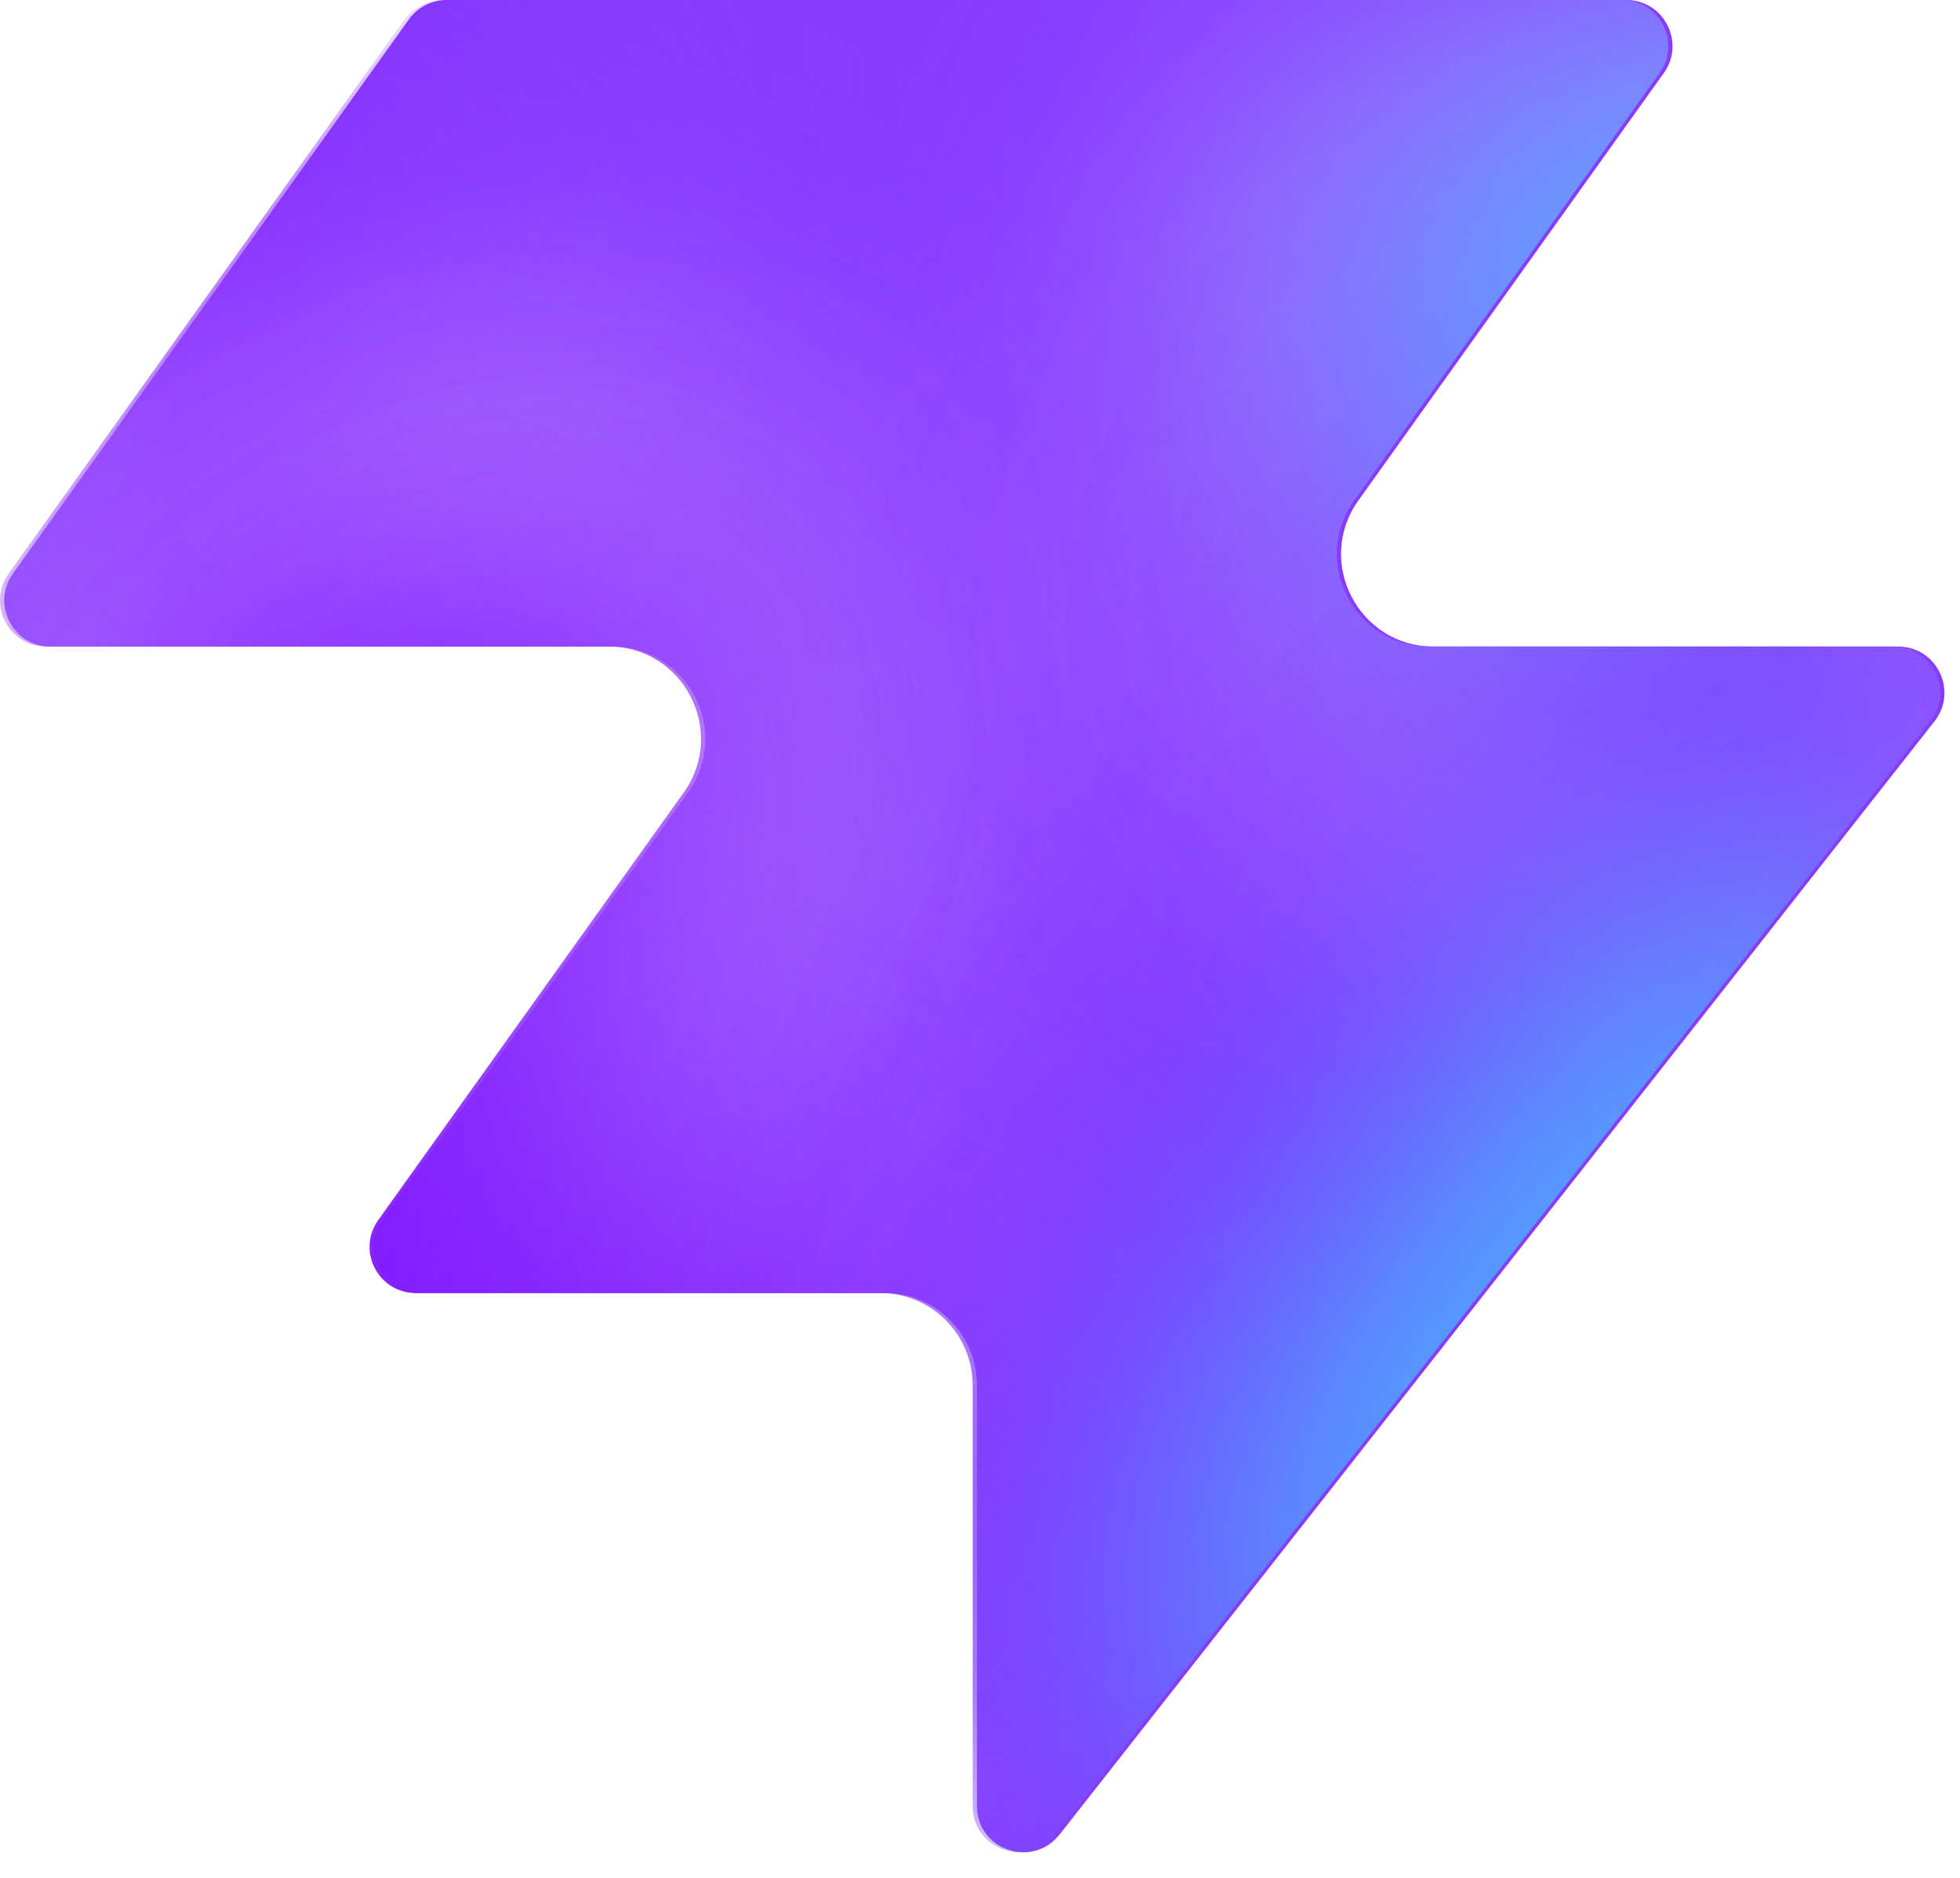
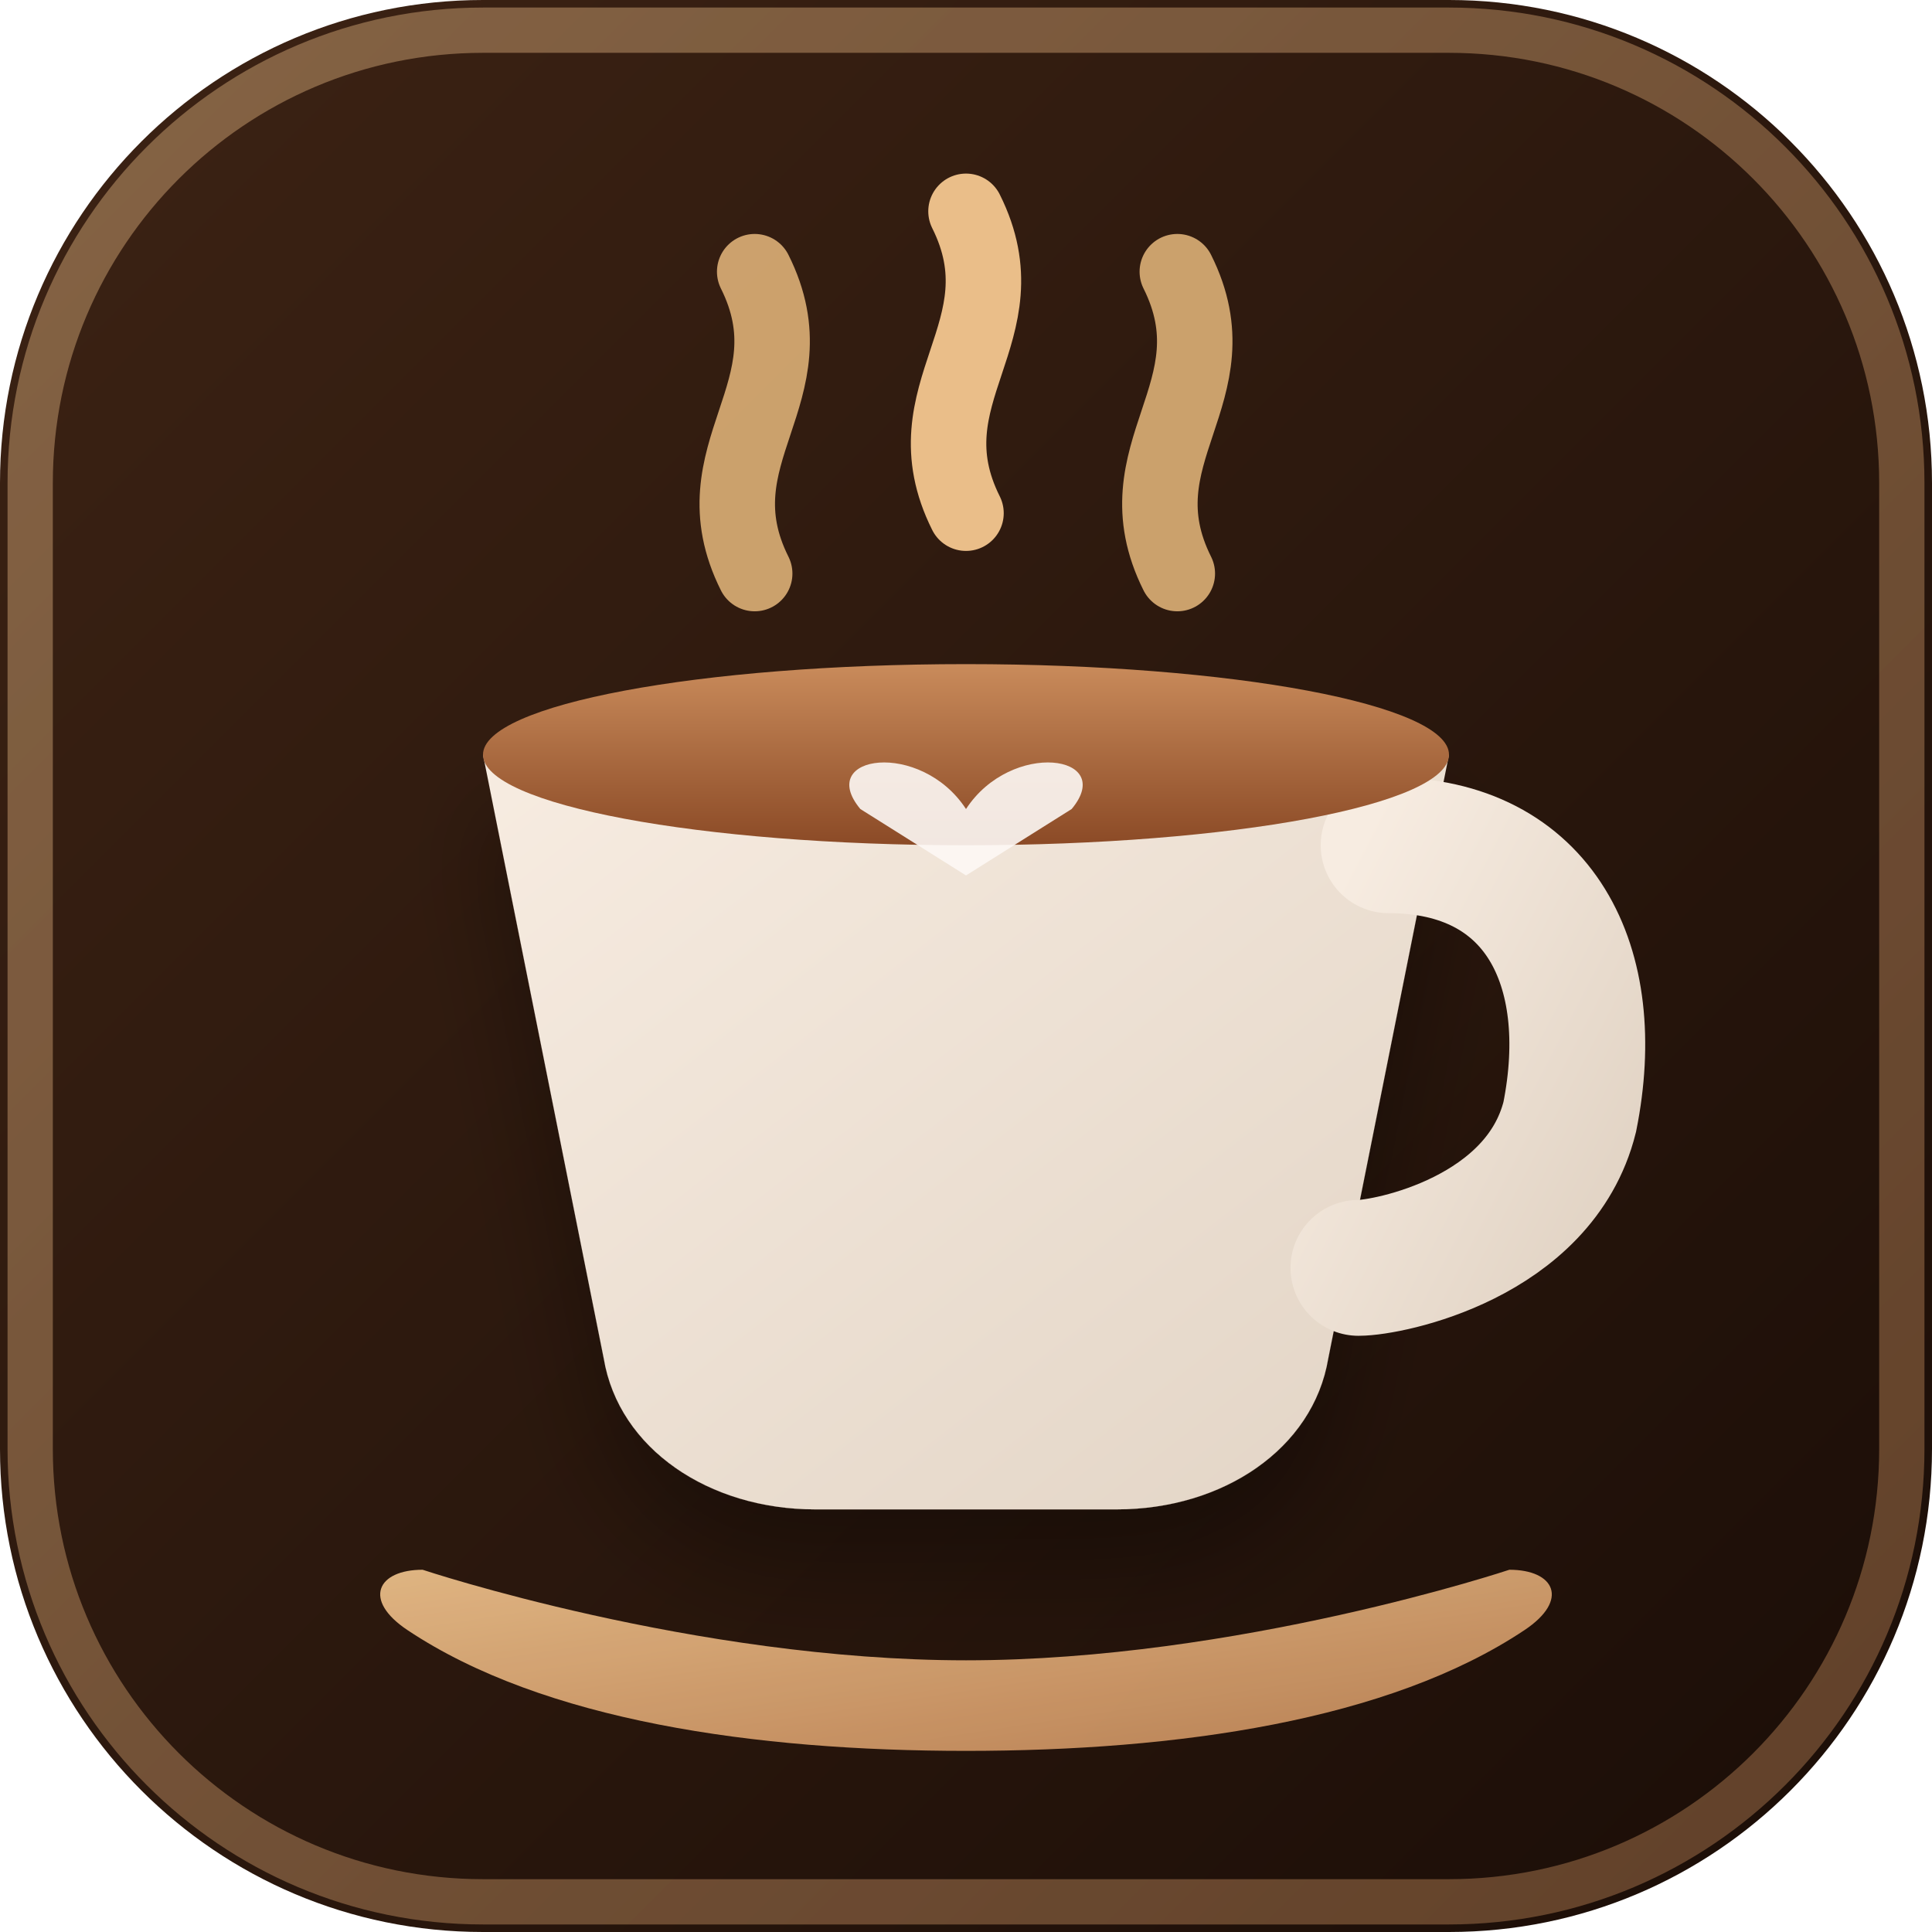
- <svg xmlns="http://www.w3.org/2000/svg" width="48" height="46" fill="none" viewBox="0 0 48 46">
-   <path fill="#863bff" d="M25.946 44.938c-.664.845-2.021.375-2.021-.698V33.937a2.26 2.26 0 0 0-2.262-2.262H10.287c-.92 0-1.456-1.04-.92-1.788l7.48-10.471c1.07-1.497 0-3.578-1.842-3.578H1.237c-.92 0-1.456-1.04-.92-1.788L10.013.474c.214-.297.556-.474.92-.474h28.894c.92 0 1.456 1.04.92 1.788l-7.48 10.471c-1.07 1.498 0 3.579 1.842 3.579h11.377c.943 0 1.473 1.088.89 1.83L25.947 44.94z" style="fill:#863bff;fill:color(display-p3 .525 .23 1);fill-opacity:1" />
-   <mask id="a" width="48" height="46" x="0" y="0" maskUnits="userSpaceOnUse" style="mask-type:alpha">
-     <path fill="#000" d="M25.842 44.938c-.664.844-2.021.375-2.021-.698V33.937a2.26 2.26 0 0 0-2.262-2.262H10.183c-.92 0-1.456-1.04-.92-1.788l7.48-10.471c1.07-1.498 0-3.579-1.842-3.579H1.133c-.92 0-1.456-1.04-.92-1.787L9.91.473c.214-.297.556-.474.92-.474h28.894c.92 0 1.456 1.04.92 1.788l-7.48 10.471c-1.07 1.498 0 3.578 1.842 3.578h11.377c.943 0 1.473 1.088.89 1.832L25.843 44.94z" style="fill:#000;fill-opacity:1" />
-   </mask>
-   <g mask="url(#a)">
-     <g filter="url(#b)">
-       <ellipse cx="5.508" cy="14.704" fill="#ede6ff" rx="5.508" ry="14.704" style="fill:#ede6ff;fill:color(display-p3 .927 .903 1);fill-opacity:1" transform="matrix(.00324 1 1 -.00324 -4.47 31.516)" />
-     </g>
-     <g filter="url(#c)">
-       <ellipse cx="10.399" cy="29.851" fill="#ede6ff" rx="10.399" ry="29.851" style="fill:#ede6ff;fill:color(display-p3 .927 .903 1);fill-opacity:1" transform="matrix(.00324 1 1 -.00324 -39.328 7.883)" />
-     </g>
-     <g filter="url(#d)">
-       <ellipse cx="5.508" cy="30.487" fill="#7e14ff" rx="5.508" ry="30.487" style="fill:#7e14ff;fill:color(display-p3 .492 .077 1);fill-opacity:1" transform="rotate(89.814 -25.913 -14.639)scale(1 -1)" />
-     </g>
-     <g filter="url(#e)">
-       <ellipse cx="5.508" cy="30.599" fill="#7e14ff" rx="5.508" ry="30.599" style="fill:#7e14ff;fill:color(display-p3 .492 .077 1);fill-opacity:1" transform="rotate(89.814 -32.644 -3.334)scale(1 -1)" />
-     </g>
-     <g filter="url(#f)">
-       <ellipse cx="5.508" cy="30.599" fill="#7e14ff" rx="5.508" ry="30.599" style="fill:#7e14ff;fill:color(display-p3 .492 .077 1);fill-opacity:1" transform="matrix(.00324 1 1 -.00324 -34.34 30.47)" />
-     </g>
-     <g filter="url(#g)">
-       <ellipse cx="14.072" cy="22.078" fill="#ede6ff" rx="14.072" ry="22.078" style="fill:#ede6ff;fill:color(display-p3 .927 .903 1);fill-opacity:1" transform="rotate(93.35 24.506 48.493)scale(-1 1)" />
-     </g>
-     <g filter="url(#h)">
-       <ellipse cx="3.47" cy="21.501" fill="#7e14ff" rx="3.47" ry="21.501" style="fill:#7e14ff;fill:color(display-p3 .492 .077 1);fill-opacity:1" transform="rotate(89.009 28.708 47.59)scale(-1 1)" />
-     </g>
-     <g filter="url(#i)">
-       <ellipse cx="3.47" cy="21.501" fill="#7e14ff" rx="3.47" ry="21.501" style="fill:#7e14ff;fill:color(display-p3 .492 .077 1);fill-opacity:1" transform="rotate(89.009 28.708 47.59)scale(-1 1)" />
-     </g>
-     <g filter="url(#j)">
-       <ellipse cx=".387" cy="8.972" fill="#7e14ff" rx="4.407" ry="29.108" style="fill:#7e14ff;fill:color(display-p3 .492 .077 1);fill-opacity:1" transform="rotate(39.51 .387 8.972)" />
-     </g>
-     <g filter="url(#k)">
-       <ellipse cx="47.523" cy="-6.092" fill="#7e14ff" rx="4.407" ry="29.108" style="fill:#7e14ff;fill:color(display-p3 .492 .077 1);fill-opacity:1" transform="rotate(37.892 47.523 -6.092)" />
-     </g>
-     <g filter="url(#l)">
-       <ellipse cx="41.412" cy="6.333" fill="#47bfff" rx="5.971" ry="9.665" style="fill:#47bfff;fill:color(display-p3 .28 .748 1);fill-opacity:1" transform="rotate(37.892 41.412 6.333)" />
-     </g>
-     <g filter="url(#m)">
-       <ellipse cx="-1.879" cy="38.332" fill="#7e14ff" rx="4.407" ry="29.108" style="fill:#7e14ff;fill:color(display-p3 .492 .077 1);fill-opacity:1" transform="rotate(37.892 -1.88 38.332)" />
-     </g>
-     <g filter="url(#n)">
-       <ellipse cx="-1.879" cy="38.332" fill="#7e14ff" rx="4.407" ry="29.108" style="fill:#7e14ff;fill:color(display-p3 .492 .077 1);fill-opacity:1" transform="rotate(37.892 -1.88 38.332)" />
-     </g>
-     <g filter="url(#o)">
-       <ellipse cx="35.651" cy="29.907" fill="#7e14ff" rx="4.407" ry="29.108" style="fill:#7e14ff;fill:color(display-p3 .492 .077 1);fill-opacity:1" transform="rotate(37.892 35.651 29.907)" />
-     </g>
-     <g filter="url(#p)">
-       <ellipse cx="38.418" cy="32.4" fill="#47bfff" rx="5.971" ry="15.297" style="fill:#47bfff;fill:color(display-p3 .28 .748 1);fill-opacity:1" transform="rotate(37.892 38.418 32.4)" />
-     </g>
-   </g>
+ <svg xmlns="http://www.w3.org/2000/svg" viewBox="0 0 64 64" width="64" height="64" fill="none">
  <defs>
-     <filter id="b" width="60.045" height="41.654" x="-19.77" y="16.149" color-interpolation-filters="sRGB" filterUnits="userSpaceOnUse">
-       <feFlood flood-opacity="0" result="BackgroundImageFix" />
-       <feBlend in="SourceGraphic" in2="BackgroundImageFix" result="shape" />
-       <feGaussianBlur result="effect1_foregroundBlur_2002_17158" stdDeviation="7.659" />
-     </filter>
-     <filter id="c" width="90.34" height="51.437" x="-54.613" y="-7.533" color-interpolation-filters="sRGB" filterUnits="userSpaceOnUse">
-       <feFlood flood-opacity="0" result="BackgroundImageFix" />
-       <feBlend in="SourceGraphic" in2="BackgroundImageFix" result="shape" />
-       <feGaussianBlur result="effect1_foregroundBlur_2002_17158" stdDeviation="7.659" />
-     </filter>
-     <filter id="d" width="79.355" height="29.4" x="-49.64" y="2.03" color-interpolation-filters="sRGB" filterUnits="userSpaceOnUse">
-       <feFlood flood-opacity="0" result="BackgroundImageFix" />
-       <feBlend in="SourceGraphic" in2="BackgroundImageFix" result="shape" />
-       <feGaussianBlur result="effect1_foregroundBlur_2002_17158" stdDeviation="4.596" />
-     </filter>
-     <filter id="e" width="79.579" height="29.4" x="-45.045" y="20.029" color-interpolation-filters="sRGB" filterUnits="userSpaceOnUse">
-       <feFlood flood-opacity="0" result="BackgroundImageFix" />
-       <feBlend in="SourceGraphic" in2="BackgroundImageFix" result="shape" />
-       <feGaussianBlur result="effect1_foregroundBlur_2002_17158" stdDeviation="4.596" />
-     </filter>
-     <filter id="f" width="79.579" height="29.4" x="-43.513" y="21.178" color-interpolation-filters="sRGB" filterUnits="userSpaceOnUse">
-       <feFlood flood-opacity="0" result="BackgroundImageFix" />
-       <feBlend in="SourceGraphic" in2="BackgroundImageFix" result="shape" />
-       <feGaussianBlur result="effect1_foregroundBlur_2002_17158" stdDeviation="4.596" />
-     </filter>
-     <filter id="g" width="74.749" height="58.852" x="15.756" y="-17.901" color-interpolation-filters="sRGB" filterUnits="userSpaceOnUse">
-       <feFlood flood-opacity="0" result="BackgroundImageFix" />
-       <feBlend in="SourceGraphic" in2="BackgroundImageFix" result="shape" />
-       <feGaussianBlur result="effect1_foregroundBlur_2002_17158" stdDeviation="7.659" />
-     </filter>
-     <filter id="h" width="61.377" height="25.362" x="23.548" y="2.284" color-interpolation-filters="sRGB" filterUnits="userSpaceOnUse">
-       <feFlood flood-opacity="0" result="BackgroundImageFix" />
-       <feBlend in="SourceGraphic" in2="BackgroundImageFix" result="shape" />
-       <feGaussianBlur result="effect1_foregroundBlur_2002_17158" stdDeviation="4.596" />
-     </filter>
-     <filter id="i" width="61.377" height="25.362" x="23.548" y="2.284" color-interpolation-filters="sRGB" filterUnits="userSpaceOnUse">
-       <feFlood flood-opacity="0" result="BackgroundImageFix" />
-       <feBlend in="SourceGraphic" in2="BackgroundImageFix" result="shape" />
-       <feGaussianBlur result="effect1_foregroundBlur_2002_17158" stdDeviation="4.596" />
-     </filter>
-     <filter id="j" width="56.045" height="63.649" x="-27.636" y="-22.853" color-interpolation-filters="sRGB" filterUnits="userSpaceOnUse">
-       <feFlood flood-opacity="0" result="BackgroundImageFix" />
-       <feBlend in="SourceGraphic" in2="BackgroundImageFix" result="shape" />
-       <feGaussianBlur result="effect1_foregroundBlur_2002_17158" stdDeviation="4.596" />
-     </filter>
-     <filter id="k" width="54.814" height="64.646" x="20.116" y="-38.415" color-interpolation-filters="sRGB" filterUnits="userSpaceOnUse">
-       <feFlood flood-opacity="0" result="BackgroundImageFix" />
-       <feBlend in="SourceGraphic" in2="BackgroundImageFix" result="shape" />
-       <feGaussianBlur result="effect1_foregroundBlur_2002_17158" stdDeviation="4.596" />
-     </filter>
-     <filter id="l" width="33.541" height="35.313" x="24.641" y="-11.323" color-interpolation-filters="sRGB" filterUnits="userSpaceOnUse">
-       <feFlood flood-opacity="0" result="BackgroundImageFix" />
-       <feBlend in="SourceGraphic" in2="BackgroundImageFix" result="shape" />
-       <feGaussianBlur result="effect1_foregroundBlur_2002_17158" stdDeviation="4.596" />
-     </filter>
-     <filter id="m" width="54.814" height="64.646" x="-29.286" y="6.009" color-interpolation-filters="sRGB" filterUnits="userSpaceOnUse">
-       <feFlood flood-opacity="0" result="BackgroundImageFix" />
-       <feBlend in="SourceGraphic" in2="BackgroundImageFix" result="shape" />
-       <feGaussianBlur result="effect1_foregroundBlur_2002_17158" stdDeviation="4.596" />
-     </filter>
-     <filter id="n" width="54.814" height="64.646" x="-29.286" y="6.009" color-interpolation-filters="sRGB" filterUnits="userSpaceOnUse">
-       <feFlood flood-opacity="0" result="BackgroundImageFix" />
-       <feBlend in="SourceGraphic" in2="BackgroundImageFix" result="shape" />
-       <feGaussianBlur result="effect1_foregroundBlur_2002_17158" stdDeviation="4.596" />
-     </filter>
-     <filter id="o" width="54.814" height="64.646" x="8.244" y="-2.416" color-interpolation-filters="sRGB" filterUnits="userSpaceOnUse">
-       <feFlood flood-opacity="0" result="BackgroundImageFix" />
-       <feBlend in="SourceGraphic" in2="BackgroundImageFix" result="shape" />
-       <feGaussianBlur result="effect1_foregroundBlur_2002_17158" stdDeviation="4.596" />
-     </filter>
-     <filter id="p" width="39.409" height="43.623" x="18.713" y="10.588" color-interpolation-filters="sRGB" filterUnits="userSpaceOnUse">
-       <feFlood flood-opacity="0" result="BackgroundImageFix" />
-       <feBlend in="SourceGraphic" in2="BackgroundImageFix" result="shape" />
-       <feGaussianBlur result="effect1_foregroundBlur_2002_17158" stdDeviation="4.596" />
+     <linearGradient id="bgGrad" x1="0%" y1="0%" x2="100%" y2="100%">
+       <stop offset="0%" stop-color="#3D2314" />
+       <stop offset="100%" stop-color="#1A0D07" />
+     </linearGradient>
+     <linearGradient id="cupGrad" x1="0%" y1="0%" x2="100%" y2="100%">
+       <stop offset="0%" stop-color="#F7ECE1" />
+       <stop offset="100%" stop-color="#E2D4C5" />
+     </linearGradient>
+     <linearGradient id="coffeeGrad" x1="0%" y1="0%" x2="0%" y2="100%">
+       <stop offset="0%" stop-color="#C98B5B" />
+       <stop offset="100%" stop-color="#8B4A26" />
+     </linearGradient>
+     <linearGradient id="goldGrad" x1="0%" y1="0%" x2="100%" y2="100%">
+       <stop offset="0%" stop-color="#F3C68F" />
+       <stop offset="100%" stop-color="#C98B5B" />
+     </linearGradient>
+     <filter id="glow" x="-20%" y="-20%" width="140%" height="140%">
+       <feDropShadow dx="0" dy="2" stdDeviation="1.5" flood-color="#000000" flood-opacity="0.3" />
    </filter>
  </defs>
+   <rect width="64" height="64" rx="16" fill="url(#bgGrad)" />
+   <rect width="62" height="62" x="1" y="1" rx="15" fill="none" stroke="url(#goldGrad)" stroke-width="1.5" stroke-opacity="0.4" />
+   <path d="M25 19 C23 15 27 13 25 9" stroke="#E6B87D" stroke-width="2.5" stroke-linecap="round" fill="none" opacity="0.85" />
+   <path d="M32 17 C30 13 34 11 32 7" stroke="#F3C68F" stroke-width="2.5" stroke-linecap="round" fill="none" opacity="0.95" />
+   <path d="M39 19 C37 15 41 13 39 9" stroke="#E6B87D" stroke-width="2.5" stroke-linecap="round" fill="none" opacity="0.85" />
+   <path d="M16 25 L48 25 L44 45 C43.5 48 40.5 50 37 50 L27 50 C23.5 50 20.5 48 20 45 Z" fill="url(#cupGrad)" filter="url(#glow)" />
+   <path d="M46 28 C51 28 53 32 52 37 C51 41 46 42 45 42" stroke="url(#cupGrad)" stroke-width="4.5" stroke-linecap="round" fill="none" />
+   <ellipse cx="32" cy="25" rx="16" ry="3" fill="url(#coffeeGrad)" />
+   <path d="M32 26.8 C30.5 24.5 27 25 28.5 26.8 L32 29 L35.5 26.8 C37 25 33.5 24.5 32 26.8 Z" fill="#FDF8F5" opacity="0.9" />
+   <path d="M14 52 C14 52 23 55 32 55 C41 55 50 52 50 52 C51.5 52 52 53 50.5 54 C46 57 39 58 32 58 C25 58 18 57 13.5 54 C12 53 12.5 52 14 52 Z" fill="url(#goldGrad)" opacity="0.9" />
</svg>
